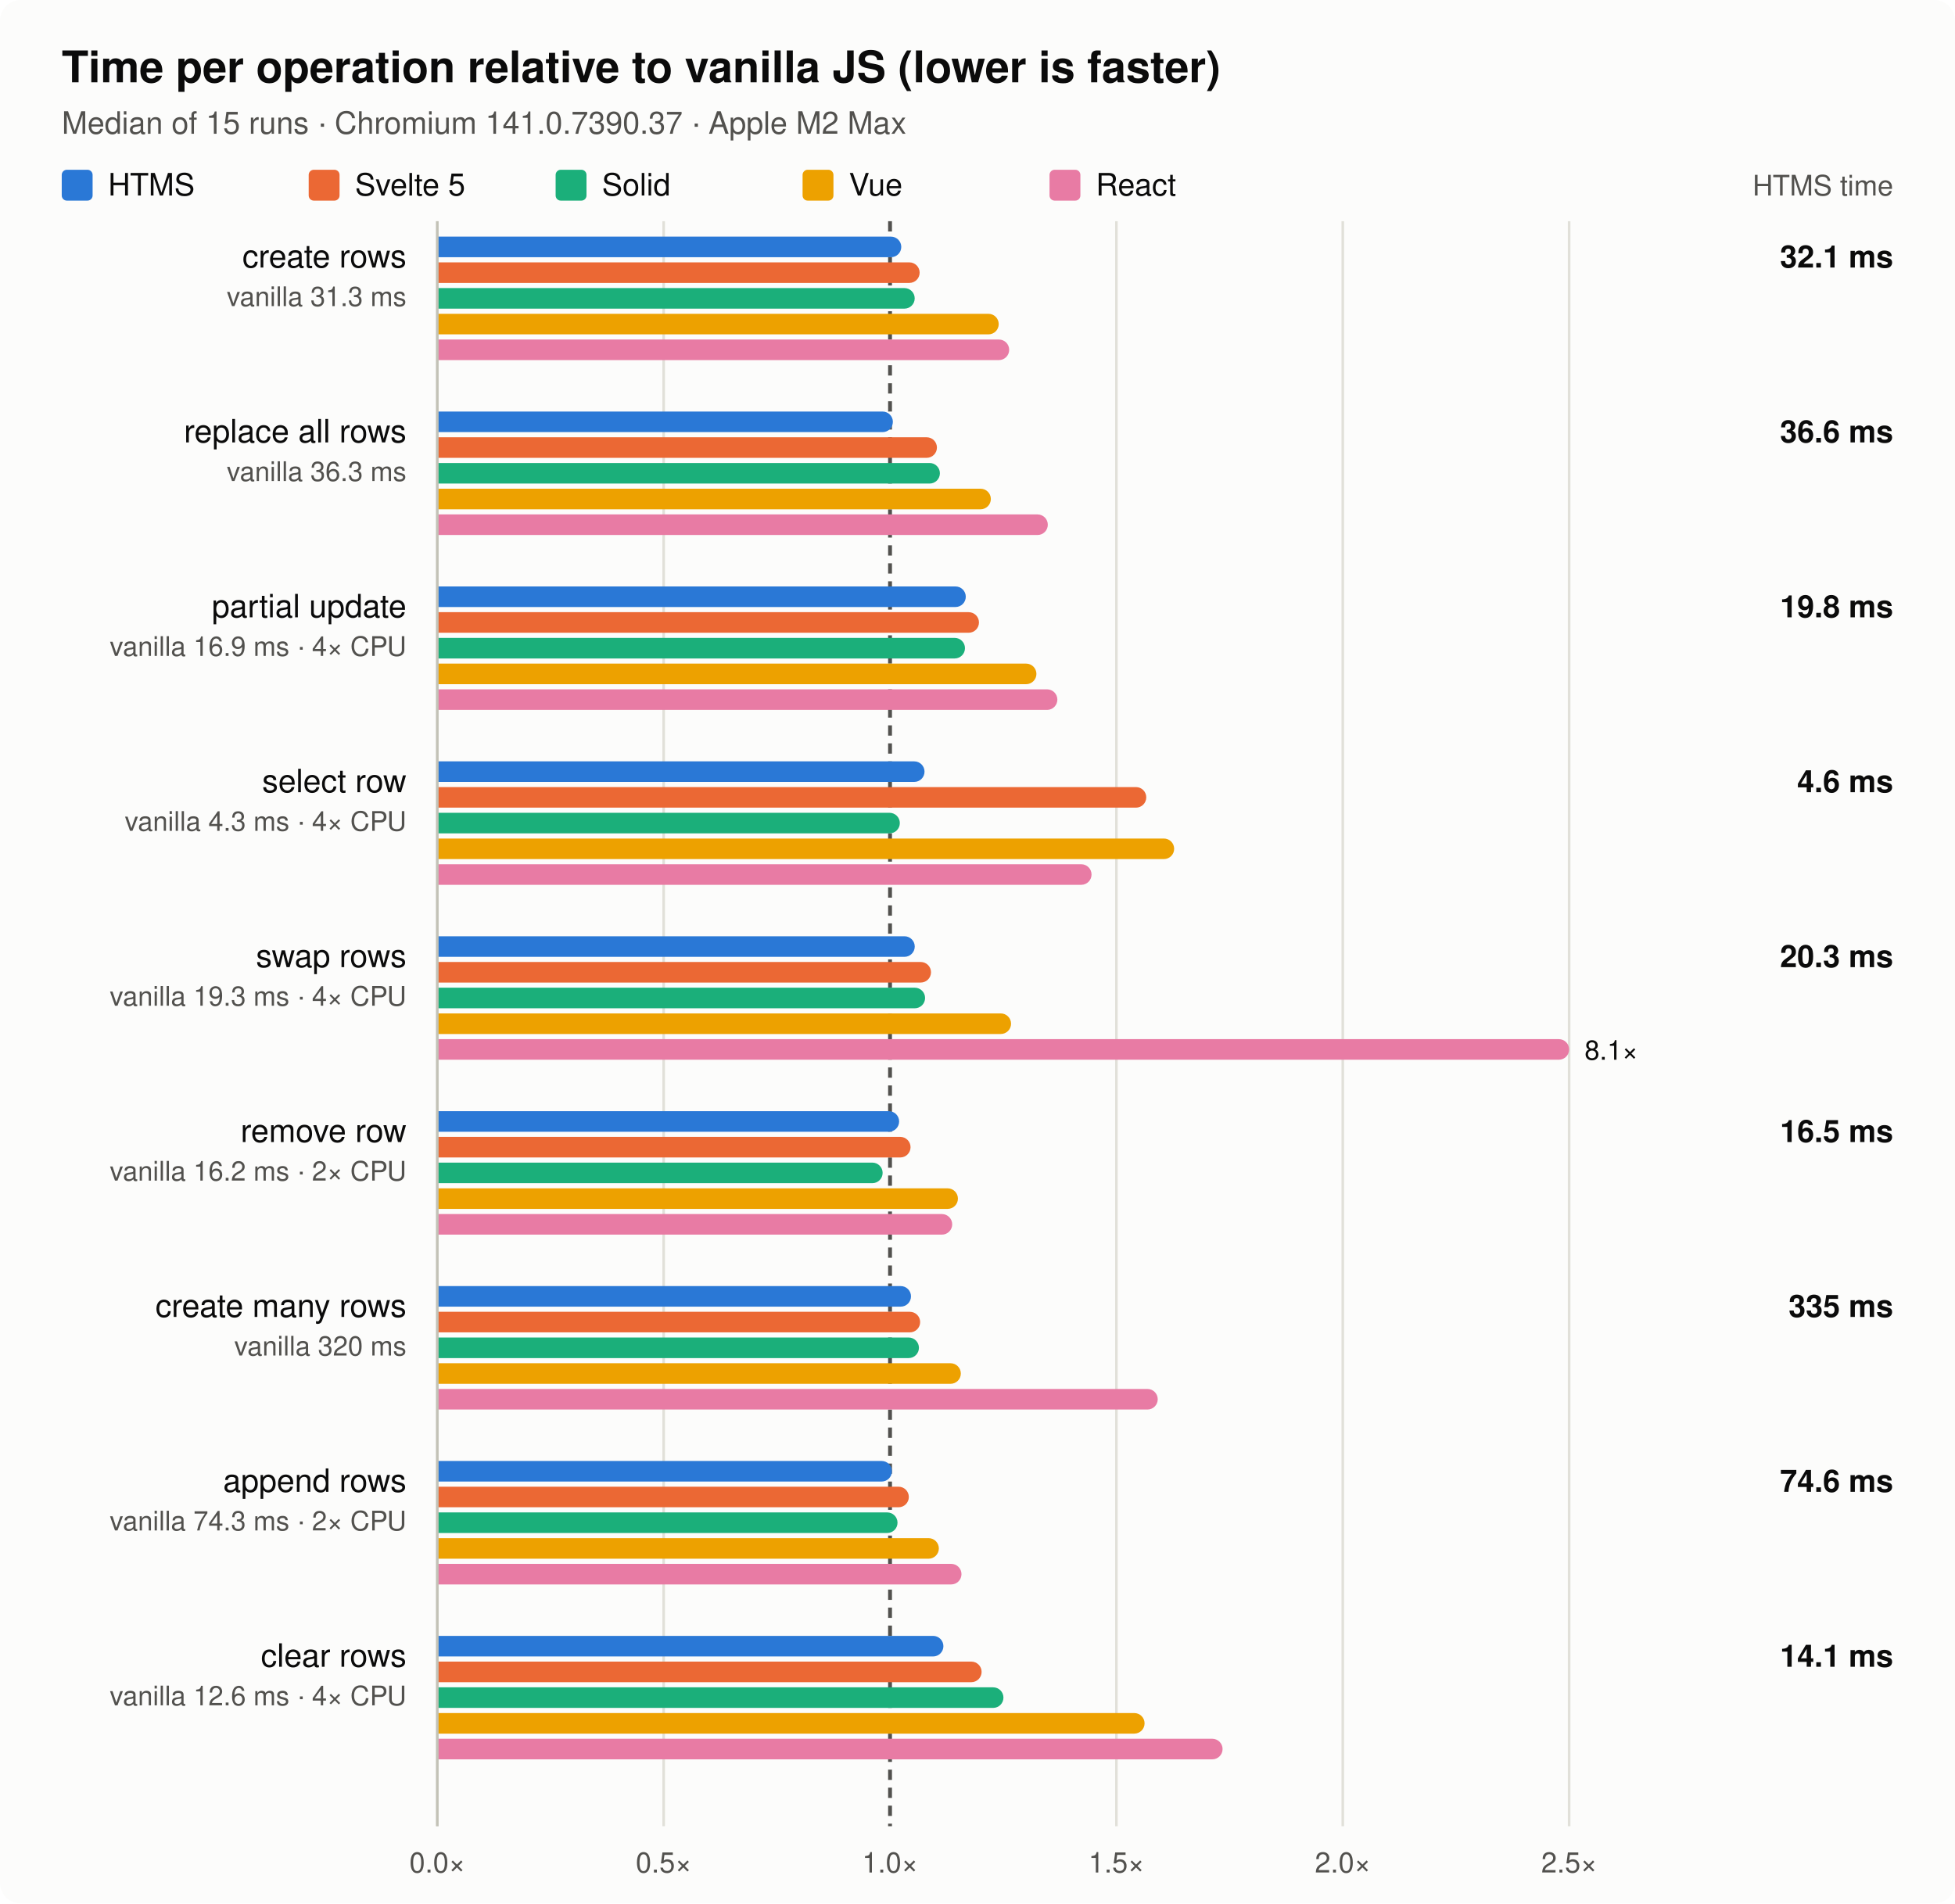
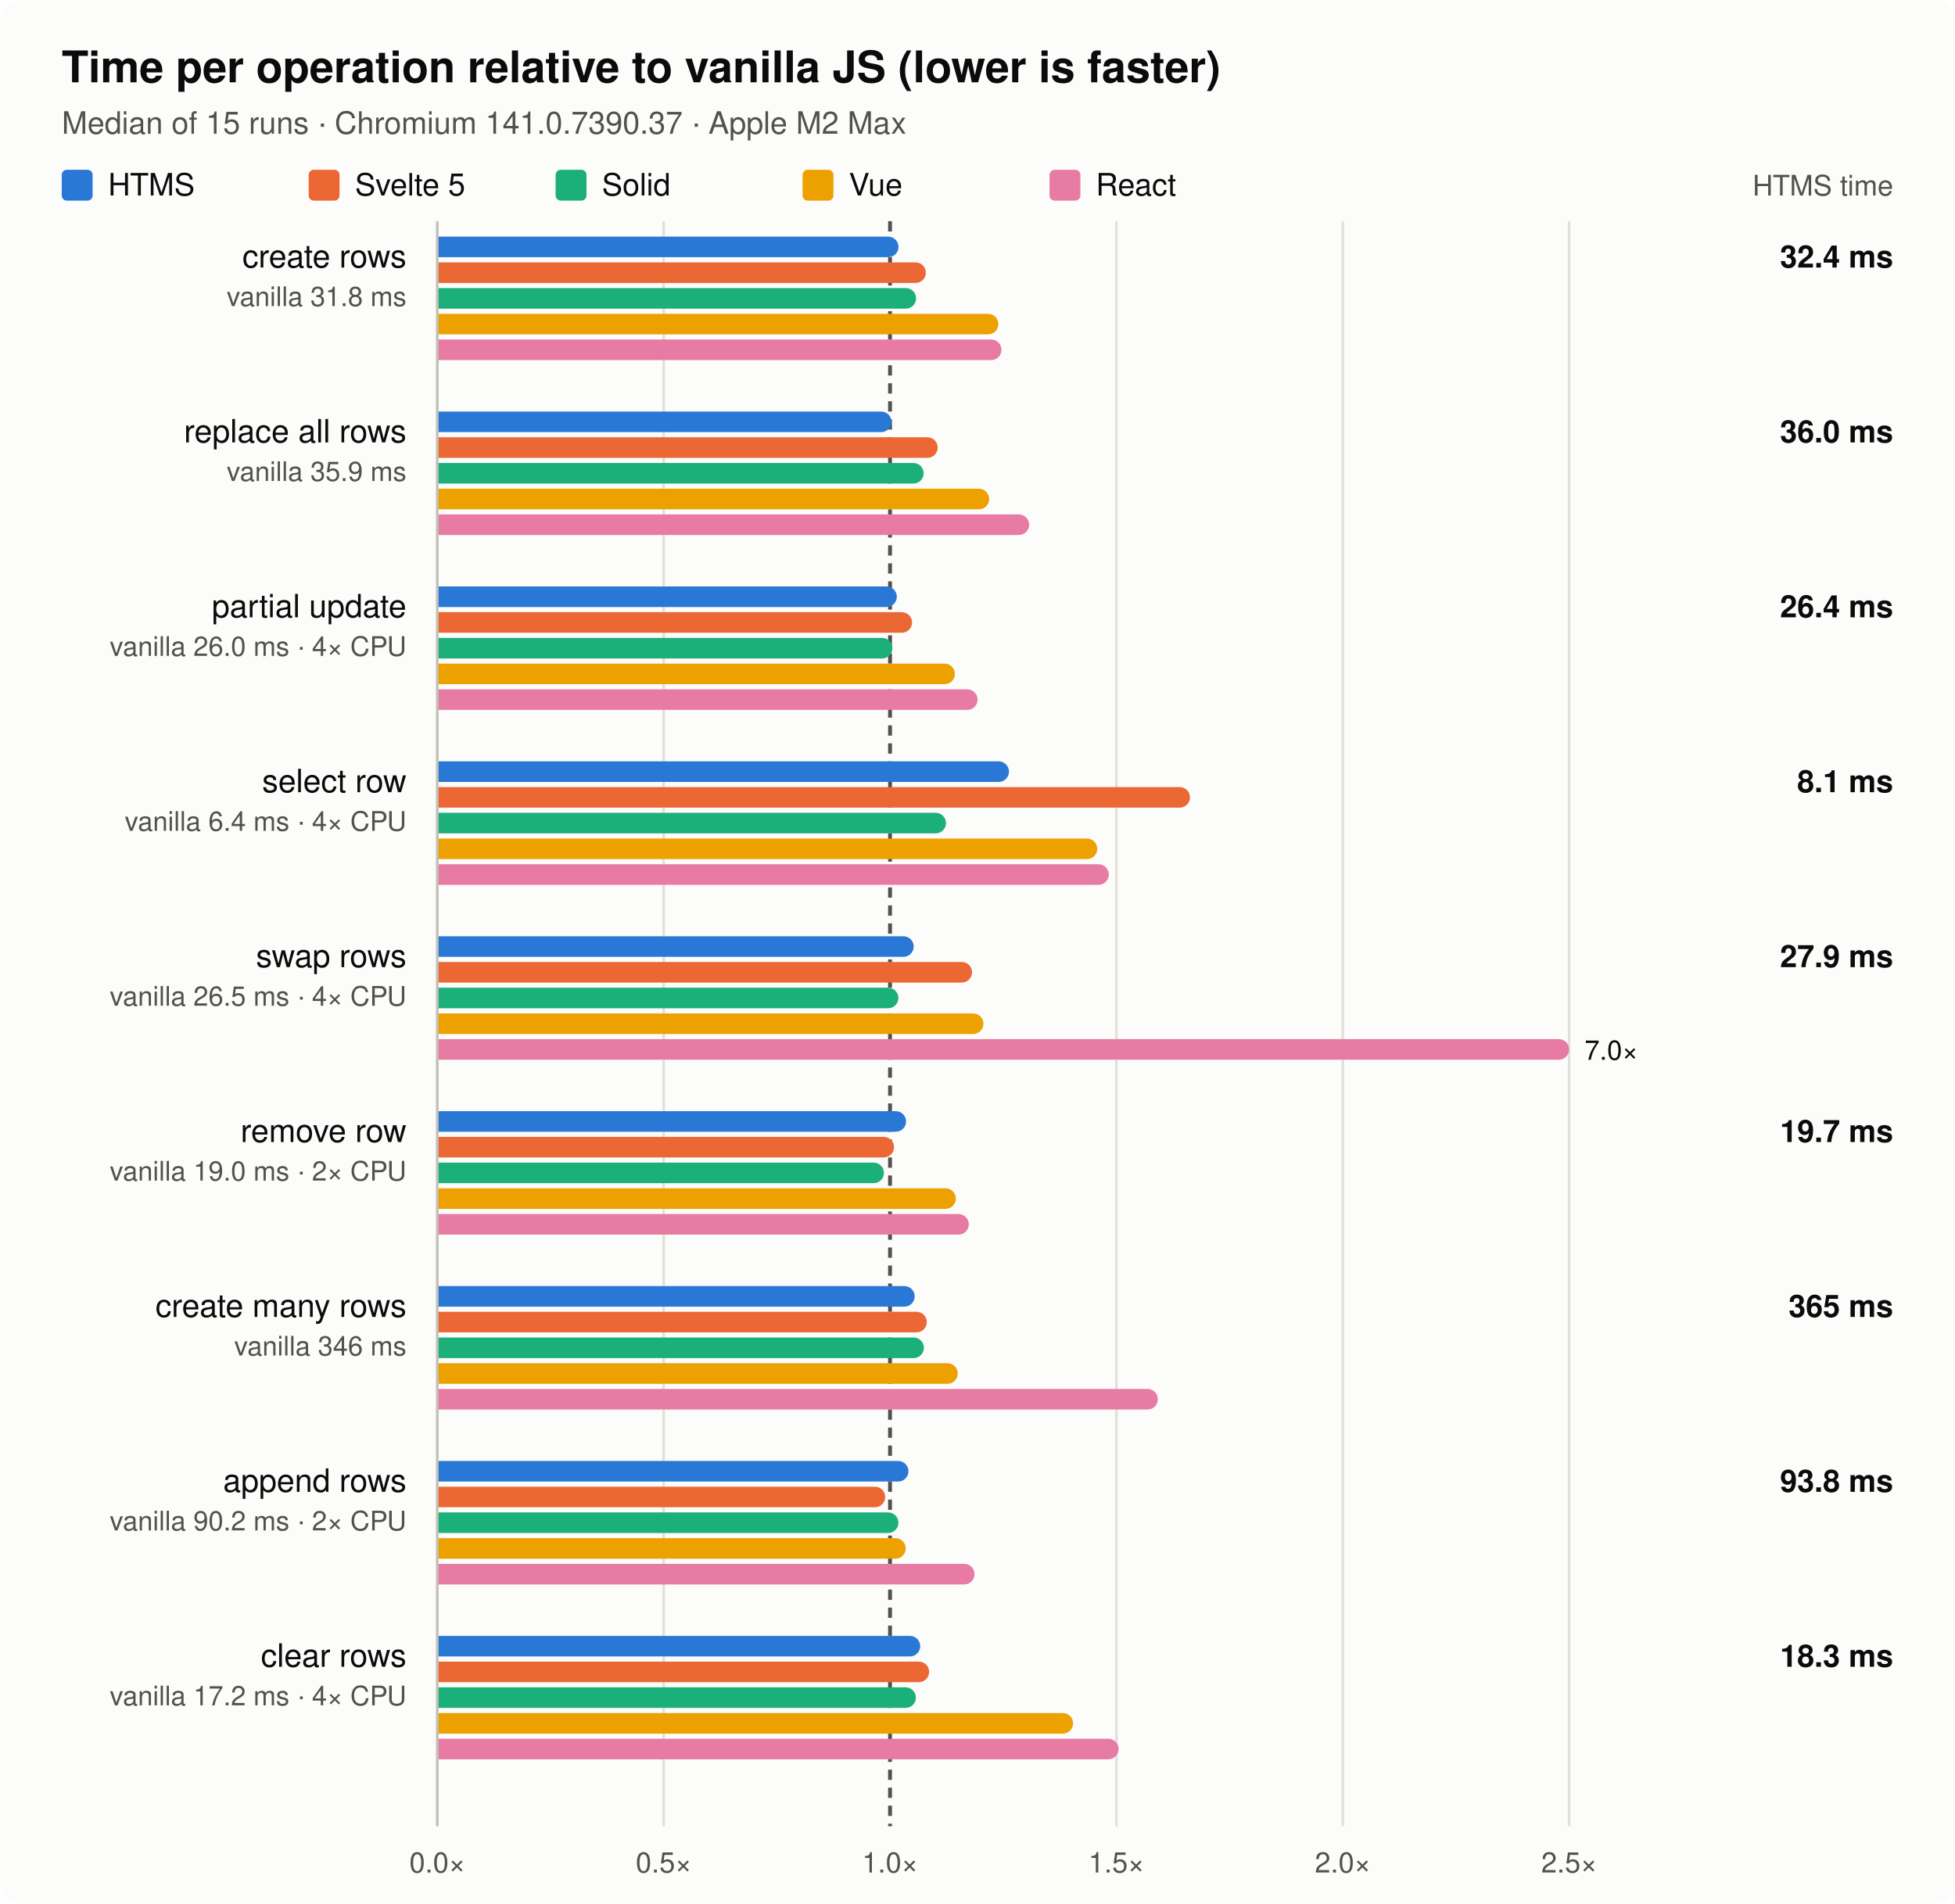
<svg xmlns="http://www.w3.org/2000/svg" viewBox="0 0 760 740" width="760" height="740" role="img" aria-labelledby="speed-title speed-desc">
  <style>
    .surface { fill: #fcfcfb; }
    .ink { fill: #0b0b0b; }
    .secondary { fill: #52514e; }
    .grid { stroke: #e1e0d9; stroke-width: 1; }
    .axis { stroke: #c3c2b7; stroke-width: 1; }
    .reference { stroke: #52514e; stroke-width: 1.5; stroke-dasharray: 4 3; }
    .s1 { fill: #2a78d6; } .s2 { fill: #eb6834; } .s3 { fill: #1baf7a; }
    .s4 { fill: #eda100; } .s5 { fill: #e87ba4; } .s6 { fill: #008300; }
    text { font-family: system-ui, -apple-system, 'Segoe UI', Helvetica, Arial, sans-serif; font-variant-numeric: tabular-nums; }
    @media (prefers-color-scheme: dark) {
      .surface { fill: #1a1a19; }
      .ink { fill: #f0efec; }
      .secondary { fill: #c3c2b7; }
      .grid { stroke: #2c2c2a; }
      .axis { stroke: #383835; }
      .reference { stroke: #c3c2b7; }
      .s1 { fill: #3987e5; } .s2 { fill: #d95926; } .s3 { fill: #199e70; }
      .s4 { fill: #c98500; } .s5 { fill: #d55181; } .s6 { fill: #008300; }
    }
  </style>
  <rect class="surface" width="760" height="740" rx="8" />
  <text class="ink" x="24" y="32" font-size="17" font-weight="600">Time per operation relative to vanilla JS (lower is faster)</text>
  <text class="secondary" x="24" y="52" font-size="12">Median of 15 runs · Chromium 141.0.7390.37 · Apple M2 Max</text>
  <rect class="s1" x="24" y="66" width="12" height="12" rx="2" />
  <text class="ink" x="42" y="76" font-size="12">HTMS</text>
  <rect class="s2" x="120" y="66" width="12" height="12" rx="2" />
  <text class="ink" x="138" y="76" font-size="12">Svelte 5</text>
  <rect class="s3" x="216" y="66" width="12" height="12" rx="2" />
  <text class="ink" x="234" y="76" font-size="12">Solid</text>
  <rect class="s4" x="312" y="66" width="12" height="12" rx="2" />
  <text class="ink" x="330" y="76" font-size="12">Vue</text>
  <rect class="s5" x="408" y="66" width="12" height="12" rx="2" />
  <text class="ink" x="426" y="76" font-size="12">React</text>
  <text class="secondary" x="736" y="76" font-size="11" text-anchor="end">HTMS time</text>
  <line class="grid" x1="170" x2="170" y1="86" y2="710" />
  <text class="secondary" x="170" y="728" font-size="11" text-anchor="middle">0.0×</text>
  <line class="grid" x1="258" x2="258" y1="86" y2="710" />
  <text class="secondary" x="258" y="728" font-size="11" text-anchor="middle">0.5×</text>
  <line class="reference" x1="346" x2="346" y1="86" y2="710" />
  <text class="secondary" x="346" y="728" font-size="11" text-anchor="middle">1.0×</text>
  <line class="grid" x1="434" x2="434" y1="86" y2="710" />
  <text class="secondary" x="434" y="728" font-size="11" text-anchor="middle">1.5×</text>
  <line class="grid" x1="522" x2="522" y1="86" y2="710" />
  <text class="secondary" x="522" y="728" font-size="11" text-anchor="middle">2.0×</text>
  <line class="grid" x1="610" x2="610" y1="86" y2="710" />
  <text class="secondary" x="610" y="728" font-size="11" text-anchor="middle">2.5×</text>
  <text class="ink" x="158" y="104" font-size="12.5" text-anchor="end">create rows</text>
-   <text class="secondary" x="158" y="119" font-size="10.5" text-anchor="end">vanilla 31.3 ms</text>
-   <text class="ink" x="736" y="104" font-size="12" font-weight="600" text-anchor="end">32.1 ms</text>
-   <path class="s1" d="M170,92 h176.368 a4,4 0 0 1 4,4 v0 a4,4 0 0 1 -4,4 h-176.368 z" />
-   <path class="s2" d="M170,102 h183.512 a4,4 0 0 1 4,4 v0 a4,4 0 0 1 -4,4 h-183.512 z" />
-   <path class="s3" d="M170,112 h181.59 a4,4 0 0 1 4,4 v0 a4,4 0 0 1 -4,4 h-181.59 z" />
-   <path class="s4" d="M170,122 h214.249 a4,4 0 0 1 4,4 v0 a4,4 0 0 1 -4,4 h-214.249 z" />
-   <path class="s5" d="M170,132 h218.319 a4,4 0 0 1 4,4 v0 a4,4 0 0 1 -4,4 h-218.319 z" />
+   <text class="secondary" x="158" y="119" font-size="10.5" text-anchor="end">vanilla 31.8 ms</text>
+   <text class="ink" x="736" y="104" font-size="12" font-weight="600" text-anchor="end">32.4 ms</text>
+   <path class="s1" d="M170,92 h175.294 a4,4 0 0 1 4,4 v0 a4,4 0 0 1 -4,4 h-175.294 z" />
+   <path class="s2" d="M170,102 h185.922 a4,4 0 0 1 4,4 v0 a4,4 0 0 1 -4,4 h-185.922 z" />
+   <path class="s3" d="M170,112 h182.125 a4,4 0 0 1 4,4 v0 a4,4 0 0 1 -4,4 h-182.125 z" />
+   <path class="s4" d="M170,122 h214.121 a4,4 0 0 1 4,4 v0 a4,4 0 0 1 -4,4 h-214.121 z" />
+   <path class="s5" d="M170,132 h215.331 a4,4 0 0 1 4,4 v0 a4,4 0 0 1 -4,4 h-215.331 z" />
  <text class="ink" x="158" y="172" font-size="12.5" text-anchor="end">replace all rows</text>
-   <text class="secondary" x="158" y="187" font-size="10.5" text-anchor="end">vanilla 36.3 ms</text>
-   <text class="ink" x="736" y="172" font-size="12" font-weight="600" text-anchor="end">36.6 ms</text>
-   <path class="s1" d="M170,160 h173.104 a4,4 0 0 1 4,4 v0 a4,4 0 0 1 -4,4 h-173.104 z" />
-   <path class="s2" d="M170,170 h190.231 a4,4 0 0 1 4,4 v0 a4,4 0 0 1 -4,4 h-190.231 z" />
-   <path class="s3" d="M170,180 h191.384 a4,4 0 0 1 4,4 v0 a4,4 0 0 1 -4,4 h-191.384 z" />
-   <path class="s4" d="M170,190 h211.189 a4,4 0 0 1 4,4 v0 a4,4 0 0 1 -4,4 h-211.189 z" />
-   <path class="s5" d="M170,200 h233.334 a4,4 0 0 1 4,4 v0 a4,4 0 0 1 -4,4 h-233.334 z" />
+   <text class="secondary" x="158" y="187" font-size="10.5" text-anchor="end">vanilla 35.9 ms</text>
+   <text class="ink" x="736" y="172" font-size="12" font-weight="600" text-anchor="end">36.0 ms</text>
+   <path class="s1" d="M170,160 h172.565 a4,4 0 0 1 4,4 v0 a4,4 0 0 1 -4,4 h-172.565 z" />
+   <path class="s2" d="M170,170 h190.518 a4,4 0 0 1 4,4 v0 a4,4 0 0 1 -4,4 h-190.518 z" />
+   <path class="s3" d="M170,180 h185.068 a4,4 0 0 1 4,4 v0 a4,4 0 0 1 -4,4 h-185.068 z" />
+   <path class="s4" d="M170,190 h210.547 a4,4 0 0 1 4,4 v0 a4,4 0 0 1 -4,4 h-210.547 z" />
+   <path class="s5" d="M170,200 h226.08 a4,4 0 0 1 4,4 v0 a4,4 0 0 1 -4,4 h-226.08 z" />
  <text class="ink" x="158" y="240" font-size="12.5" text-anchor="end">partial update</text>
-   <text class="secondary" x="158" y="255" font-size="10.5" text-anchor="end">vanilla 16.9 ms · 4× CPU</text>
-   <text class="ink" x="736" y="240" font-size="12" font-weight="600" text-anchor="end">19.8 ms</text>
-   <path class="s1" d="M170,228 h201.446 a4,4 0 0 1 4,4 v0 a4,4 0 0 1 -4,4 h-201.446 z" />
-   <path class="s2" d="M170,238 h206.572 a4,4 0 0 1 4,4 v0 a4,4 0 0 1 -4,4 h-206.572 z" />
-   <path class="s3" d="M170,248 h201.134 a4,4 0 0 1 4,4 v0 a4,4 0 0 1 -4,4 h-201.134 z" />
-   <path class="s4" d="M170,258 h228.906 a4,4 0 0 1 4,4 v0 a4,4 0 0 1 -4,4 h-228.906 z" />
-   <path class="s5" d="M170,268 h237.047 a4,4 0 0 1 4,4 v0 a4,4 0 0 1 -4,4 h-237.047 z" />
+   <text class="secondary" x="158" y="255" font-size="10.5" text-anchor="end">vanilla 26.0 ms · 4× CPU</text>
+   <text class="ink" x="736" y="240" font-size="12" font-weight="600" text-anchor="end">26.4 ms</text>
+   <path class="s1" d="M170,228 h174.636 a4,4 0 0 1 4,4 v0 a4,4 0 0 1 -4,4 h-174.636 z" />
+   <path class="s2" d="M170,238 h180.567 a4,4 0 0 1 4,4 v0 a4,4 0 0 1 -4,4 h-180.567 z" />
+   <path class="s3" d="M170,248 h172.928 a4,4 0 0 1 4,4 v0 a4,4 0 0 1 -4,4 h-172.928 z" />
+   <path class="s4" d="M170,258 h197.218 a4,4 0 0 1 4,4 v0 a4,4 0 0 1 -4,4 h-197.218 z" />
+   <path class="s5" d="M170,268 h206.036 a4,4 0 0 1 4,4 v0 a4,4 0 0 1 -4,4 h-206.036 z" />
  <text class="ink" x="158" y="308" font-size="12.5" text-anchor="end">select row</text>
-   <text class="secondary" x="158" y="323" font-size="10.5" text-anchor="end">vanilla 4.3 ms · 4× CPU</text>
-   <text class="ink" x="736" y="308" font-size="12" font-weight="600" text-anchor="end">4.6 ms</text>
-   <path class="s1" d="M170,296 h185.408 a4,4 0 0 1 4,4 v0 a4,4 0 0 1 -4,4 h-185.408 z" />
-   <path class="s2" d="M170,306 h271.608 a4,4 0 0 1 4,4 v0 a4,4 0 0 1 -4,4 h-271.608 z" />
-   <path class="s3" d="M170,316 h175.807 a4,4 0 0 1 4,4 v0 a4,4 0 0 1 -4,4 h-175.807 z" />
-   <path class="s4" d="M170,326 h282.45 a4,4 0 0 1 4,4 v0 a4,4 0 0 1 -4,4 h-282.45 z" />
-   <path class="s5" d="M170,336 h250.337 a4,4 0 0 1 4,4 v0 a4,4 0 0 1 -4,4 h-250.337 z" />
+   <text class="secondary" x="158" y="323" font-size="10.5" text-anchor="end">vanilla 6.4 ms · 4× CPU</text>
+   <text class="ink" x="736" y="308" font-size="12" font-weight="600" text-anchor="end">8.1 ms</text>
+   <path class="s1" d="M170,296 h218.238 a4,4 0 0 1 4,4 v0 a4,4 0 0 1 -4,4 h-218.238 z" />
+   <path class="s2" d="M170,306 h288.61 a4,4 0 0 1 4,4 v0 a4,4 0 0 1 -4,4 h-288.61 z" />
+   <path class="s3" d="M170,316 h193.746 a4,4 0 0 1 4,4 v0 a4,4 0 0 1 -4,4 h-193.746 z" />
+   <path class="s4" d="M170,326 h252.559 a4,4 0 0 1 4,4 v0 a4,4 0 0 1 -4,4 h-252.559 z" />
+   <path class="s5" d="M170,336 h257.062 a4,4 0 0 1 4,4 v0 a4,4 0 0 1 -4,4 h-257.062 z" />
  <text class="ink" x="158" y="376" font-size="12.5" text-anchor="end">swap rows</text>
-   <text class="secondary" x="158" y="391" font-size="10.5" text-anchor="end">vanilla 19.3 ms · 4× CPU</text>
-   <text class="ink" x="736" y="376" font-size="12" font-weight="600" text-anchor="end">20.3 ms</text>
-   <path class="s1" d="M170,364 h181.608 a4,4 0 0 1 4,4 v0 a4,4 0 0 1 -4,4 h-181.608 z" />
-   <path class="s2" d="M170,374 h187.929 a4,4 0 0 1 4,4 v0 a4,4 0 0 1 -4,4 h-187.929 z" />
-   <path class="s3" d="M170,384 h185.627 a4,4 0 0 1 4,4 v0 a4,4 0 0 1 -4,4 h-185.627 z" />
-   <path class="s4" d="M170,394 h219.046 a4,4 0 0 1 4,4 v0 a4,4 0 0 1 -4,4 h-219.046 z" />
+   <text class="secondary" x="158" y="391" font-size="10.5" text-anchor="end">vanilla 26.5 ms · 4× CPU</text>
+   <text class="ink" x="736" y="376" font-size="12" font-weight="600" text-anchor="end">27.9 ms</text>
+   <path class="s1" d="M170,364 h181.204 a4,4 0 0 1 4,4 v0 a4,4 0 0 1 -4,4 h-181.204 z" />
+   <path class="s2" d="M170,374 h203.888 a4,4 0 0 1 4,4 v0 a4,4 0 0 1 -4,4 h-203.888 z" />
+   <path class="s3" d="M170,384 h175.247 a4,4 0 0 1 4,4 v0 a4,4 0 0 1 -4,4 h-175.247 z" />
+   <path class="s4" d="M170,394 h208.31 a4,4 0 0 1 4,4 v0 a4,4 0 0 1 -4,4 h-208.31 z" />
  <path class="s5" d="M170,404 h436 a4,4 0 0 1 4,4 v0 a4,4 0 0 1 -4,4 h-436 z" />
-   <text class="ink" x="616" y="412" font-size="10.5">8.1×</text>
+   <text class="ink" x="616" y="412" font-size="10.5">7.0×</text>
  <text class="ink" x="158" y="444" font-size="12.5" text-anchor="end">remove row</text>
-   <text class="secondary" x="158" y="459" font-size="10.5" text-anchor="end">vanilla 16.2 ms · 2× CPU</text>
-   <text class="ink" x="736" y="444" font-size="12" font-weight="600" text-anchor="end">16.5 ms</text>
-   <path class="s1" d="M170,432 h175.538 a4,4 0 0 1 4,4 v0 a4,4 0 0 1 -4,4 h-175.538 z" />
-   <path class="s2" d="M170,442 h179.976 a4,4 0 0 1 4,4 v0 a4,4 0 0 1 -4,4 h-179.976 z" />
-   <path class="s3" d="M170,452 h169.124 a4,4 0 0 1 4,4 v0 a4,4 0 0 1 -4,4 h-169.124 z" />
-   <path class="s4" d="M170,462 h198.392 a4,4 0 0 1 4,4 v0 a4,4 0 0 1 -4,4 h-198.392 z" />
-   <path class="s5" d="M170,472 h196.168 a4,4 0 0 1 4,4 v0 a4,4 0 0 1 -4,4 h-196.168 z" />
+   <text class="secondary" x="158" y="459" font-size="10.5" text-anchor="end">vanilla 19.0 ms · 2× CPU</text>
+   <text class="ink" x="736" y="444" font-size="12" font-weight="600" text-anchor="end">19.7 ms</text>
+   <path class="s1" d="M170,432 h178.231 a4,4 0 0 1 4,4 v0 a4,4 0 0 1 -4,4 h-178.231 z" />
+   <path class="s2" d="M170,442 h173.565 a4,4 0 0 1 4,4 v0 a4,4 0 0 1 -4,4 h-173.565 z" />
+   <path class="s3" d="M170,452 h169.63 a4,4 0 0 1 4,4 v0 a4,4 0 0 1 -4,4 h-169.63 z" />
+   <path class="s4" d="M170,462 h197.593 a4,4 0 0 1 4,4 v0 a4,4 0 0 1 -4,4 h-197.593 z" />
+   <path class="s5" d="M170,472 h202.63 a4,4 0 0 1 4,4 v0 a4,4 0 0 1 -4,4 h-202.63 z" />
  <text class="ink" x="158" y="512" font-size="12.5" text-anchor="end">create many rows</text>
-   <text class="secondary" x="158" y="527" font-size="10.5" text-anchor="end">vanilla 320 ms</text>
-   <text class="ink" x="736" y="512" font-size="12" font-weight="600" text-anchor="end">335 ms</text>
-   <path class="s1" d="M170,500 h180.15 a4,4 0 0 1 4,4 v0 a4,4 0 0 1 -4,4 h-180.15 z" />
-   <path class="s2" d="M170,510 h183.707 a4,4 0 0 1 4,4 v0 a4,4 0 0 1 -4,4 h-183.707 z" />
-   <path class="s3" d="M170,520 h183.235 a4,4 0 0 1 4,4 v0 a4,4 0 0 1 -4,4 h-183.235 z" />
-   <path class="s4" d="M170,530 h199.52 a4,4 0 0 1 4,4 v0 a4,4 0 0 1 -4,4 h-199.52 z" />
-   <path class="s5" d="M170,540 h276.067 a4,4 0 0 1 4,4 v0 a4,4 0 0 1 -4,4 h-276.067 z" />
+   <text class="secondary" x="158" y="527" font-size="10.5" text-anchor="end">vanilla 346 ms</text>
+   <text class="ink" x="736" y="512" font-size="12" font-weight="600" text-anchor="end">365 ms</text>
+   <path class="s1" d="M170,500 h181.586 a4,4 0 0 1 4,4 v0 a4,4 0 0 1 -4,4 h-181.586 z" />
+   <path class="s2" d="M170,510 h186.294 a4,4 0 0 1 4,4 v0 a4,4 0 0 1 -4,4 h-186.294 z" />
+   <path class="s3" d="M170,520 h185.159 a4,4 0 0 1 4,4 v0 a4,4 0 0 1 -4,4 h-185.159 z" />
+   <path class="s4" d="M170,530 h198.328 a4,4 0 0 1 4,4 v0 a4,4 0 0 1 -4,4 h-198.328 z" />
+   <path class="s5" d="M170,540 h276.104 a4,4 0 0 1 4,4 v0 a4,4 0 0 1 -4,4 h-276.104 z" />
  <text class="ink" x="158" y="580" font-size="12.5" text-anchor="end">append rows</text>
-   <text class="secondary" x="158" y="595" font-size="10.5" text-anchor="end">vanilla 74.3 ms · 2× CPU</text>
-   <text class="ink" x="736" y="580" font-size="12" font-weight="600" text-anchor="end">74.6 ms</text>
-   <path class="s1" d="M170,568 h172.73 a4,4 0 0 1 4,4 v0 a4,4 0 0 1 -4,4 h-172.73 z" />
-   <path class="s2" d="M170,578 h179.307 a4,4 0 0 1 4,4 v0 a4,4 0 0 1 -4,4 h-179.307 z" />
-   <path class="s3" d="M170,588 h174.911 a4,4 0 0 1 4,4 v0 a4,4 0 0 1 -4,4 h-174.911 z" />
-   <path class="s4" d="M170,598 h190.977 a4,4 0 0 1 4,4 v0 a4,4 0 0 1 -4,4 h-190.977 z" />
-   <path class="s5" d="M170,608 h199.774 a4,4 0 0 1 4,4 v0 a4,4 0 0 1 -4,4 h-199.774 z" />
+   <text class="secondary" x="158" y="595" font-size="10.5" text-anchor="end">vanilla 90.2 ms · 2× CPU</text>
+   <text class="ink" x="736" y="580" font-size="12" font-weight="600" text-anchor="end">93.8 ms</text>
+   <path class="s1" d="M170,568 h179.159 a4,4 0 0 1 4,4 v0 a4,4 0 0 1 -4,4 h-179.159 z" />
+   <path class="s2" d="M170,578 h170.122 a4,4 0 0 1 4,4 v0 a4,4 0 0 1 -4,4 h-170.122 z" />
+   <path class="s3" d="M170,588 h175.264 a4,4 0 0 1 4,4 v0 a4,4 0 0 1 -4,4 h-175.264 z" />
+   <path class="s4" d="M170,598 h178.099 a4,4 0 0 1 4,4 v0 a4,4 0 0 1 -4,4 h-178.099 z" />
+   <path class="s5" d="M170,608 h204.853 a4,4 0 0 1 4,4 v0 a4,4 0 0 1 -4,4 h-204.853 z" />
  <text class="ink" x="158" y="648" font-size="12.5" text-anchor="end">clear rows</text>
-   <text class="secondary" x="158" y="663" font-size="10.5" text-anchor="end">vanilla 12.6 ms · 4× CPU</text>
-   <text class="ink" x="736" y="648" font-size="12" font-weight="600" text-anchor="end">14.1 ms</text>
-   <path class="s1" d="M170,636 h192.745 a4,4 0 0 1 4,4 v0 a4,4 0 0 1 -4,4 h-192.745 z" />
-   <path class="s2" d="M170,646 h207.599 a4,4 0 0 1 4,4 v0 a4,4 0 0 1 -4,4 h-207.599 z" />
-   <path class="s3" d="M170,656 h216.087 a4,4 0 0 1 4,4 v0 a4,4 0 0 1 -4,4 h-216.087 z" />
-   <path class="s4" d="M170,666 h270.952 a4,4 0 0 1 4,4 v0 a4,4 0 0 1 -4,4 h-270.952 z" />
-   <path class="s5" d="M170,676 h301.274 a4,4 0 0 1 4,4 v0 a4,4 0 0 1 -4,4 h-301.274 z" />
+   <text class="secondary" x="158" y="663" font-size="10.5" text-anchor="end">vanilla 17.2 ms · 4× CPU</text>
+   <text class="ink" x="736" y="648" font-size="12" font-weight="600" text-anchor="end">18.3 ms</text>
+   <path class="s1" d="M170,636 h183.733 a4,4 0 0 1 4,4 v0 a4,4 0 0 1 -4,4 h-183.733 z" />
+   <path class="s2" d="M170,646 h187.21 a4,4 0 0 1 4,4 v0 a4,4 0 0 1 -4,4 h-187.21 z" />
+   <path class="s3" d="M170,656 h182.051 a4,4 0 0 1 4,4 v0 a4,4 0 0 1 -4,4 h-182.051 z" />
+   <path class="s4" d="M170,666 h243.169 a4,4 0 0 1 4,4 v0 a4,4 0 0 1 -4,4 h-243.169 z" />
+   <path class="s5" d="M170,676 h260.862 a4,4 0 0 1 4,4 v0 a4,4 0 0 1 -4,4 h-260.862 z" />
  <line class="axis" x1="170" x2="170" y1="86" y2="710" />
</svg>
